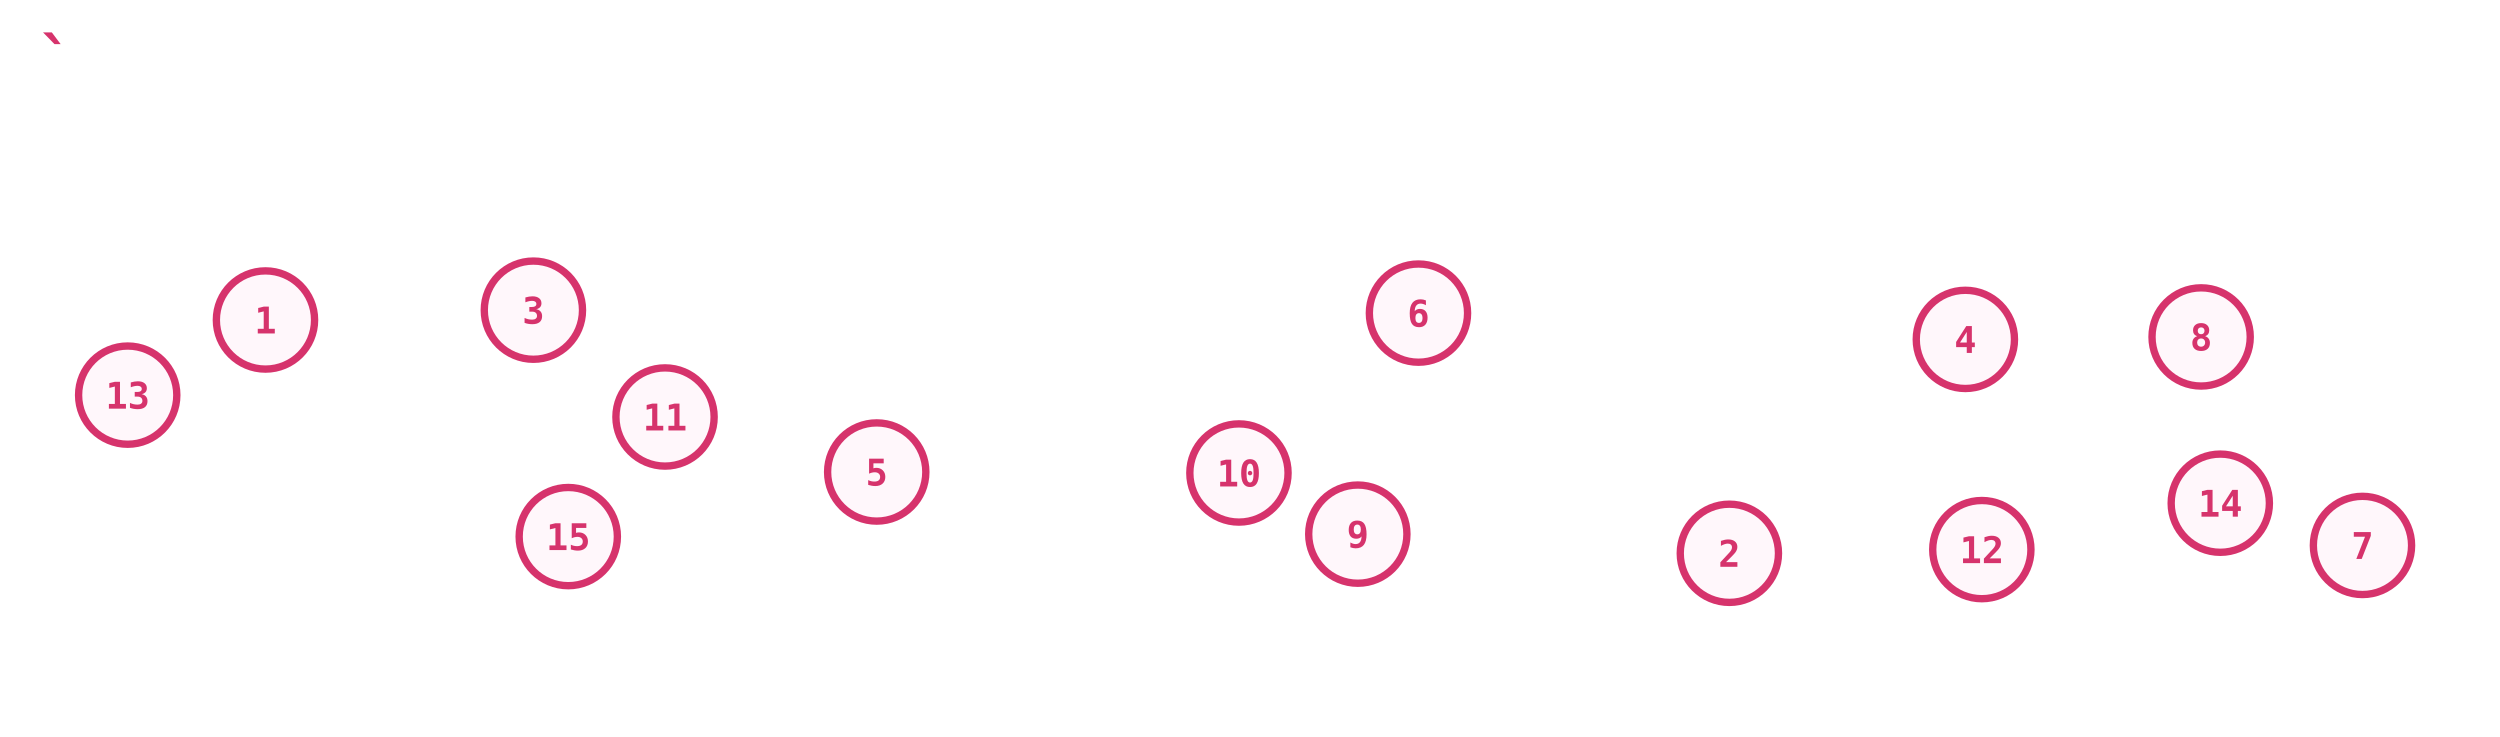
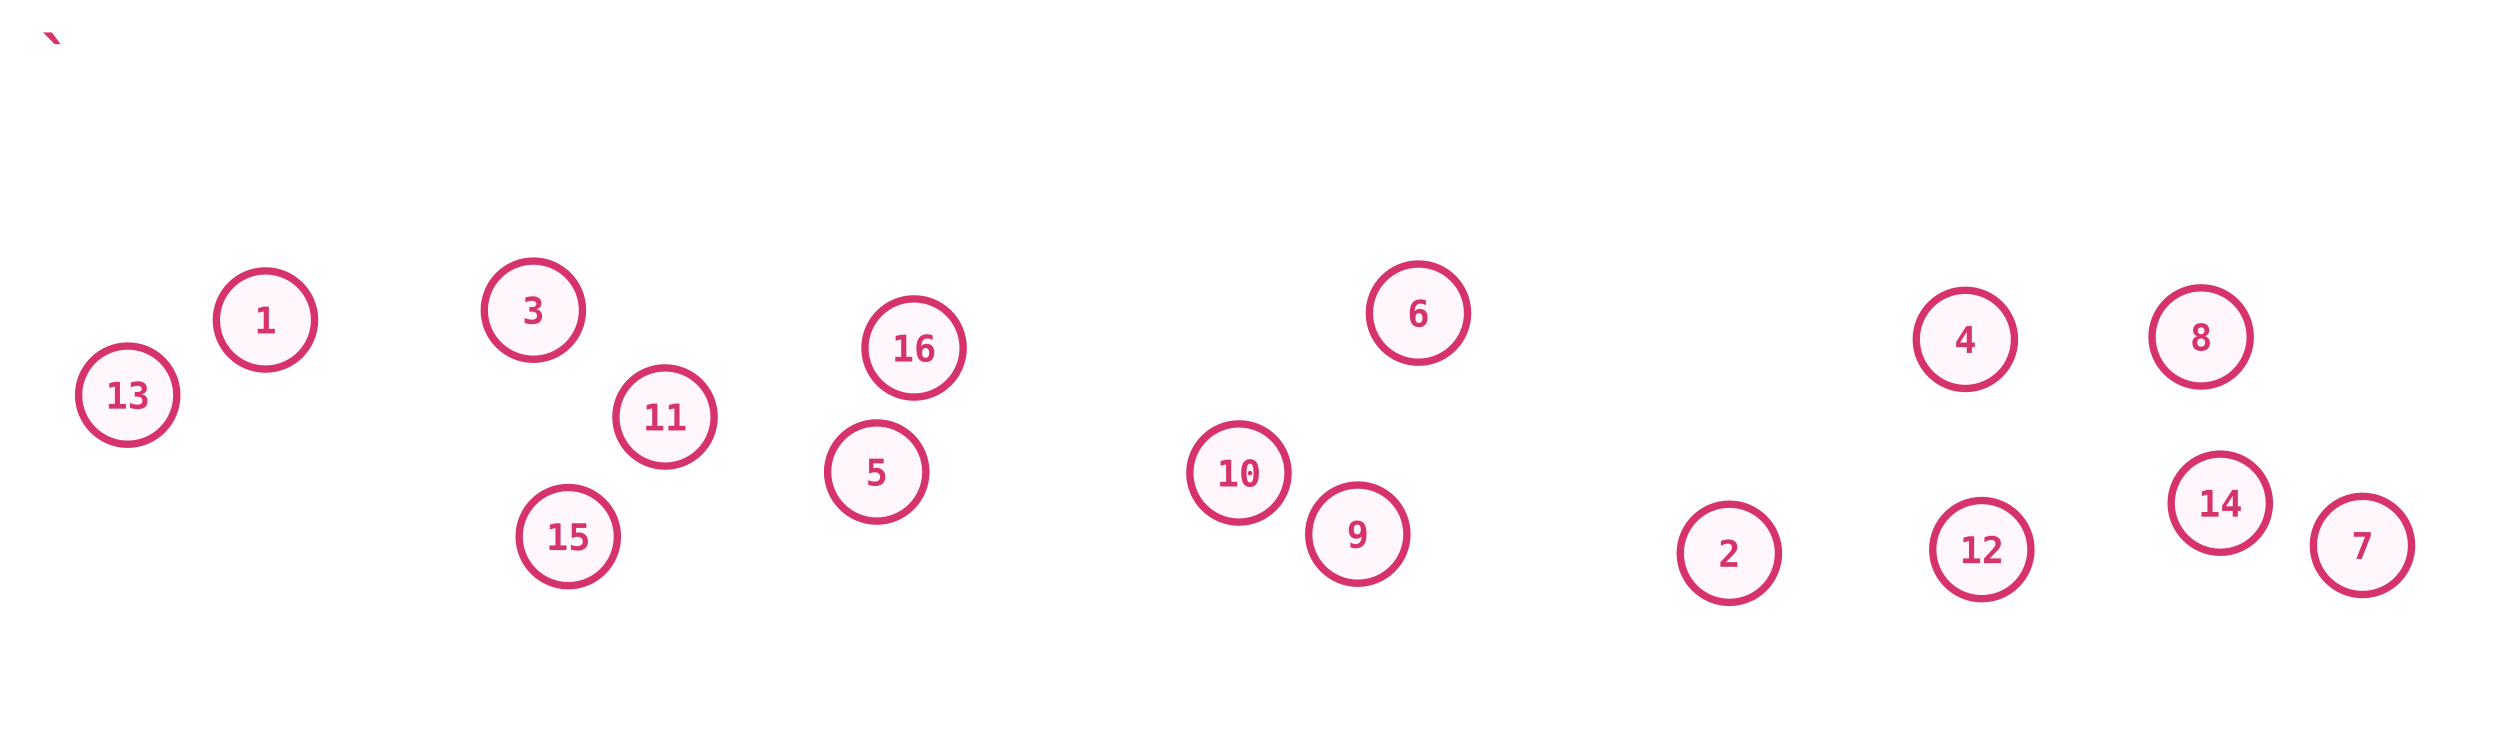
<svg xmlns="http://www.w3.org/2000/svg" width="1018px" height="300px" font-family="ConsolasFallback,Consolas,Menlo,monospace" role="img" aria-label="osu! replay of my GitHub contributions">
  <style>
@font-face {
  src: local('Consolas'), local('Consolas Bold');
  font-family: 'ConsolasFallback';
  font-display: swap;
  size-adjust: 109%;
}
text, tspan {white-space: pre;}
</style>
  <defs>
    <clipPath id="play">
      <rect x="0" y="68" width="1018" height="228" />
    </clipPath>
  </defs>
  <text x="15" y="34" font-size="26" font-weight="bold" fill="#D6336C">`</text>
  <g clip-path="url(#play)">
    <circle cx="108.1" cy="130.3" r="52.0" fill="none" stroke="#D6336C" stroke-width="2.6" opacity="0">
-       <animate attributeName="r" values="52.0;20.0;20.0" keyTimes="0;0.114;1" dur="11.900s" calcMode="linear" repeatCount="indefinite" />
-       <animate attributeName="opacity" values="0;1;0;0" keyTimes="0;0.076;0.115;1" dur="11.900s" calcMode="discrete" repeatCount="indefinite" />
+       <animate attributeName="r" values="52.0;20.0;20.0" keyTimes="0;0.109;1" dur="12.520s" calcMode="linear" repeatCount="indefinite" />
+       <animate attributeName="opacity" values="0;1;0;0" keyTimes="0;0.072;0.109;1" dur="12.520s" calcMode="discrete" repeatCount="indefinite" />
    </circle>
    <g opacity="1">
      <circle cx="108.1" cy="130.3" r="20" fill="#fff7fb" stroke="#D6336C" stroke-width="3" />
      <text x="108.1" y="135.8" text-anchor="middle" font-size="15" font-weight="bold" fill="#D6336C">1</text>
-       <animate attributeName="opacity" values="1;1;0;0" keyTimes="0;0.114;0.119;1" dur="11.900s" calcMode="discrete" repeatCount="indefinite" />
+       <animate attributeName="opacity" values="1;1;0;0" keyTimes="0;0.109;0.113;1" dur="12.520s" calcMode="discrete" repeatCount="indefinite" />
    </g>
    <circle cx="108.1" cy="130.3" r="20" fill="none" stroke="#e6398b" stroke-width="3" opacity="0">
      <animate attributeName="r" values="20;42.0" keyTimes="0;1" dur="0.42s" begin="1.360s" repeatCount="1" fill="remove" />
      <animate attributeName="opacity" values="0.9;0" keyTimes="0;1" dur="0.42s" begin="1.360s" repeatCount="1" fill="remove" />
    </circle>
    <circle cx="704.2" cy="225.3" r="52.0" fill="none" stroke="#D6336C" stroke-width="2.6" opacity="0">
-       <animate attributeName="r" values="52.0;20.0;20.0" keyTimes="0;0.166;1" dur="11.900s" calcMode="linear" repeatCount="indefinite" />
-       <animate attributeName="opacity" values="0;1;0;0" keyTimes="0;0.128;0.167;1" dur="11.900s" calcMode="discrete" repeatCount="indefinite" />
+       <animate attributeName="r" values="52.0;20.0;20.0" keyTimes="0;0.158;1" dur="12.520s" calcMode="linear" repeatCount="indefinite" />
+       <animate attributeName="opacity" values="0;1;0;0" keyTimes="0;0.121;0.159;1" dur="12.520s" calcMode="discrete" repeatCount="indefinite" />
    </circle>
    <g opacity="1">
      <circle cx="704.2" cy="225.3" r="20" fill="#fff7fb" stroke="#D6336C" stroke-width="3" />
      <text x="704.2" y="230.8" text-anchor="middle" font-size="15" font-weight="bold" fill="#D6336C">2</text>
-       <animate attributeName="opacity" values="1;1;0;0" keyTimes="0;0.166;0.171;1" dur="11.900s" calcMode="discrete" repeatCount="indefinite" />
+       <animate attributeName="opacity" values="1;1;0;0" keyTimes="0;0.158;0.163;1" dur="12.520s" calcMode="discrete" repeatCount="indefinite" />
    </g>
    <circle cx="704.2" cy="225.3" r="20" fill="none" stroke="#e6398b" stroke-width="3" opacity="0">
      <animate attributeName="r" values="20;42.0" keyTimes="0;1" dur="0.42s" begin="1.980s" repeatCount="1" fill="remove" />
      <animate attributeName="opacity" values="0.9;0" keyTimes="0;1" dur="0.42s" begin="1.980s" repeatCount="1" fill="remove" />
    </circle>
    <circle cx="217.2" cy="126.3" r="52.0" fill="none" stroke="#D6336C" stroke-width="2.6" opacity="0">
-       <animate attributeName="r" values="52.0;20.0;20.0" keyTimes="0;0.218;1" dur="11.900s" calcMode="linear" repeatCount="indefinite" />
-       <animate attributeName="opacity" values="0;1;0;0" keyTimes="0;0.18;0.219;1" dur="11.900s" calcMode="discrete" repeatCount="indefinite" />
+       <animate attributeName="r" values="52.0;20.0;20.0" keyTimes="0;0.208;1" dur="12.520s" calcMode="linear" repeatCount="indefinite" />
+       <animate attributeName="opacity" values="0;1;0;0" keyTimes="0;0.171;0.208;1" dur="12.520s" calcMode="discrete" repeatCount="indefinite" />
    </circle>
    <g opacity="1">
      <circle cx="217.2" cy="126.3" r="20" fill="#fff7fb" stroke="#D6336C" stroke-width="3" />
      <text x="217.2" y="131.8" text-anchor="middle" font-size="15" font-weight="bold" fill="#D6336C">3</text>
-       <animate attributeName="opacity" values="1;1;0;0" keyTimes="0;0.218;0.224;1" dur="11.900s" calcMode="discrete" repeatCount="indefinite" />
+       <animate attributeName="opacity" values="1;1;0;0" keyTimes="0;0.208;0.212;1" dur="12.520s" calcMode="discrete" repeatCount="indefinite" />
    </g>
    <circle cx="217.2" cy="126.3" r="20" fill="none" stroke="#e6398b" stroke-width="3" opacity="0">
      <animate attributeName="r" values="20;42.0" keyTimes="0;1" dur="0.42s" begin="2.600s" repeatCount="1" fill="remove" />
      <animate attributeName="opacity" values="0.9;0" keyTimes="0;1" dur="0.42s" begin="2.600s" repeatCount="1" fill="remove" />
    </circle>
    <circle cx="800.3" cy="138.2" r="52.0" fill="none" stroke="#D6336C" stroke-width="2.6" opacity="0">
-       <animate attributeName="r" values="52.0;20.0;20.0" keyTimes="0;0.271;1" dur="11.900s" calcMode="linear" repeatCount="indefinite" />
-       <animate attributeName="opacity" values="0;1;0;0" keyTimes="0;0.232;0.271;1" dur="11.900s" calcMode="discrete" repeatCount="indefinite" />
+       <animate attributeName="r" values="52.0;20.0;20.0" keyTimes="0;0.257;1" dur="12.520s" calcMode="linear" repeatCount="indefinite" />
+       <animate attributeName="opacity" values="0;1;0;0" keyTimes="0;0.22;0.258;1" dur="12.520s" calcMode="discrete" repeatCount="indefinite" />
    </circle>
    <g opacity="1">
      <circle cx="800.3" cy="138.2" r="20" fill="#fff7fb" stroke="#D6336C" stroke-width="3" />
      <text x="800.3" y="143.7" text-anchor="middle" font-size="15" font-weight="bold" fill="#D6336C">4</text>
-       <animate attributeName="opacity" values="1;1;0;0" keyTimes="0;0.271;0.276;1" dur="11.900s" calcMode="discrete" repeatCount="indefinite" />
+       <animate attributeName="opacity" values="1;1;0;0" keyTimes="0;0.257;0.262;1" dur="12.520s" calcMode="discrete" repeatCount="indefinite" />
    </g>
    <circle cx="800.3" cy="138.2" r="20" fill="none" stroke="#e6398b" stroke-width="3" opacity="0">
      <animate attributeName="r" values="20;42.0" keyTimes="0;1" dur="0.42s" begin="3.220s" repeatCount="1" fill="remove" />
      <animate attributeName="opacity" values="0.9;0" keyTimes="0;1" dur="0.42s" begin="3.220s" repeatCount="1" fill="remove" />
    </circle>
    <circle cx="357" cy="192.2" r="52.0" fill="none" stroke="#D6336C" stroke-width="2.6" opacity="0">
-       <animate attributeName="r" values="52.0;20.0;20.0" keyTimes="0;0.323;1" dur="11.900s" calcMode="linear" repeatCount="indefinite" />
-       <animate attributeName="opacity" values="0;1;0;0" keyTimes="0;0.284;0.324;1" dur="11.900s" calcMode="discrete" repeatCount="indefinite" />
+       <animate attributeName="r" values="52.0;20.0;20.0" keyTimes="0;0.307;1" dur="12.520s" calcMode="linear" repeatCount="indefinite" />
+       <animate attributeName="opacity" values="0;1;0;0" keyTimes="0;0.27;0.308;1" dur="12.520s" calcMode="discrete" repeatCount="indefinite" />
    </circle>
    <g opacity="1">
      <circle cx="357" cy="192.2" r="20" fill="#fff7fb" stroke="#D6336C" stroke-width="3" />
      <text x="357" y="197.7" text-anchor="middle" font-size="15" font-weight="bold" fill="#D6336C">5</text>
-       <animate attributeName="opacity" values="1;1;0;0" keyTimes="0;0.323;0.328;1" dur="11.900s" calcMode="discrete" repeatCount="indefinite" />
+       <animate attributeName="opacity" values="1;1;0;0" keyTimes="0;0.307;0.311;1" dur="12.520s" calcMode="discrete" repeatCount="indefinite" />
    </g>
    <circle cx="357" cy="192.2" r="20" fill="none" stroke="#e6398b" stroke-width="3" opacity="0">
      <animate attributeName="r" values="20;42.0" keyTimes="0;1" dur="0.42s" begin="3.840s" repeatCount="1" fill="remove" />
      <animate attributeName="opacity" values="0.9;0" keyTimes="0;1" dur="0.42s" begin="3.840s" repeatCount="1" fill="remove" />
    </circle>
    <circle cx="577.6" cy="127.5" r="52.0" fill="none" stroke="#D6336C" stroke-width="2.6" opacity="0">
-       <animate attributeName="r" values="52.0;20.0;20.0" keyTimes="0;0.375;1" dur="11.900s" calcMode="linear" repeatCount="indefinite" />
-       <animate attributeName="opacity" values="0;1;0;0" keyTimes="0;0.336;0.376;1" dur="11.900s" calcMode="discrete" repeatCount="indefinite" />
+       <animate attributeName="r" values="52.0;20.0;20.0" keyTimes="0;0.356;1" dur="12.520s" calcMode="linear" repeatCount="indefinite" />
+       <animate attributeName="opacity" values="0;1;0;0" keyTimes="0;0.319;0.357;1" dur="12.520s" calcMode="discrete" repeatCount="indefinite" />
    </circle>
    <g opacity="1">
      <circle cx="577.6" cy="127.5" r="20" fill="#fff7fb" stroke="#D6336C" stroke-width="3" />
      <text x="577.6" y="133" text-anchor="middle" font-size="15" font-weight="bold" fill="#D6336C">6</text>
-       <animate attributeName="opacity" values="1;1;0;0" keyTimes="0;0.375;0.38;1" dur="11.900s" calcMode="discrete" repeatCount="indefinite" />
+       <animate attributeName="opacity" values="1;1;0;0" keyTimes="0;0.356;0.361;1" dur="12.520s" calcMode="discrete" repeatCount="indefinite" />
    </g>
    <circle cx="577.6" cy="127.5" r="20" fill="none" stroke="#e6398b" stroke-width="3" opacity="0">
      <animate attributeName="r" values="20;42.0" keyTimes="0;1" dur="0.42s" begin="4.460s" repeatCount="1" fill="remove" />
      <animate attributeName="opacity" values="0.9;0" keyTimes="0;1" dur="0.42s" begin="4.460s" repeatCount="1" fill="remove" />
    </circle>
    <circle cx="962" cy="222.1" r="52.0" fill="none" stroke="#D6336C" stroke-width="2.6" opacity="0">
-       <animate attributeName="r" values="52.0;20.0;20.0" keyTimes="0;0.427;1" dur="11.900s" calcMode="linear" repeatCount="indefinite" />
-       <animate attributeName="opacity" values="0;1;0;0" keyTimes="0;0.388;0.428;1" dur="11.900s" calcMode="discrete" repeatCount="indefinite" />
+       <animate attributeName="r" values="52.0;20.0;20.0" keyTimes="0;0.406;1" dur="12.520s" calcMode="linear" repeatCount="indefinite" />
+       <animate attributeName="opacity" values="0;1;0;0" keyTimes="0;0.369;0.407;1" dur="12.520s" calcMode="discrete" repeatCount="indefinite" />
    </circle>
    <g opacity="1">
      <circle cx="962" cy="222.1" r="20" fill="#fff7fb" stroke="#D6336C" stroke-width="3" />
      <text x="962" y="227.6" text-anchor="middle" font-size="15" font-weight="bold" fill="#D6336C">7</text>
-       <animate attributeName="opacity" values="1;1;0;0" keyTimes="0;0.427;0.432;1" dur="11.900s" calcMode="discrete" repeatCount="indefinite" />
+       <animate attributeName="opacity" values="1;1;0;0" keyTimes="0;0.406;0.411;1" dur="12.520s" calcMode="discrete" repeatCount="indefinite" />
    </g>
    <circle cx="962" cy="222.1" r="20" fill="none" stroke="#e6398b" stroke-width="3" opacity="0">
      <animate attributeName="r" values="20;42.0" keyTimes="0;1" dur="0.42s" begin="5.080s" repeatCount="1" fill="remove" />
      <animate attributeName="opacity" values="0.9;0" keyTimes="0;1" dur="0.42s" begin="5.080s" repeatCount="1" fill="remove" />
    </circle>
    <circle cx="896.3" cy="137.2" r="52.0" fill="none" stroke="#D6336C" stroke-width="2.6" opacity="0">
-       <animate attributeName="r" values="52.0;20.0;20.0" keyTimes="0;0.479;1" dur="11.900s" calcMode="linear" repeatCount="indefinite" />
-       <animate attributeName="opacity" values="0;1;0;0" keyTimes="0;0.44;0.48;1" dur="11.900s" calcMode="discrete" repeatCount="indefinite" />
+       <animate attributeName="r" values="52.0;20.0;20.0" keyTimes="0;0.455;1" dur="12.520s" calcMode="linear" repeatCount="indefinite" />
+       <animate attributeName="opacity" values="0;1;0;0" keyTimes="0;0.419;0.456;1" dur="12.520s" calcMode="discrete" repeatCount="indefinite" />
    </circle>
    <g opacity="1">
      <circle cx="896.3" cy="137.2" r="20" fill="#fff7fb" stroke="#D6336C" stroke-width="3" />
      <text x="896.3" y="142.7" text-anchor="middle" font-size="15" font-weight="bold" fill="#D6336C">8</text>
-       <animate attributeName="opacity" values="1;1;0;0" keyTimes="0;0.479;0.484;1" dur="11.900s" calcMode="discrete" repeatCount="indefinite" />
+       <animate attributeName="opacity" values="1;1;0;0" keyTimes="0;0.455;0.46;1" dur="12.520s" calcMode="discrete" repeatCount="indefinite" />
    </g>
    <circle cx="896.3" cy="137.2" r="20" fill="none" stroke="#e6398b" stroke-width="3" opacity="0">
      <animate attributeName="r" values="20;42.0" keyTimes="0;1" dur="0.42s" begin="5.700s" repeatCount="1" fill="remove" />
      <animate attributeName="opacity" values="0.9;0" keyTimes="0;1" dur="0.42s" begin="5.700s" repeatCount="1" fill="remove" />
    </circle>
    <circle cx="552.9" cy="217.5" r="52.0" fill="none" stroke="#D6336C" stroke-width="2.6" opacity="0">
-       <animate attributeName="r" values="52.0;20.0;20.0" keyTimes="0;0.531;1" dur="11.900s" calcMode="linear" repeatCount="indefinite" />
-       <animate attributeName="opacity" values="0;1;0;0" keyTimes="0;0.492;0.532;1" dur="11.900s" calcMode="discrete" repeatCount="indefinite" />
+       <animate attributeName="r" values="52.0;20.0;20.0" keyTimes="0;0.505;1" dur="12.520s" calcMode="linear" repeatCount="indefinite" />
+       <animate attributeName="opacity" values="0;1;0;0" keyTimes="0;0.468;0.506;1" dur="12.520s" calcMode="discrete" repeatCount="indefinite" />
    </circle>
    <g opacity="1">
      <circle cx="552.9" cy="217.5" r="20" fill="#fff7fb" stroke="#D6336C" stroke-width="3" />
      <text x="552.9" y="223" text-anchor="middle" font-size="15" font-weight="bold" fill="#D6336C">9</text>
-       <animate attributeName="opacity" values="1;1;0;0" keyTimes="0;0.531;0.536;1" dur="11.900s" calcMode="discrete" repeatCount="indefinite" />
+       <animate attributeName="opacity" values="1;1;0;0" keyTimes="0;0.505;0.51;1" dur="12.520s" calcMode="discrete" repeatCount="indefinite" />
    </g>
    <circle cx="552.9" cy="217.5" r="20" fill="none" stroke="#e6398b" stroke-width="3" opacity="0">
      <animate attributeName="r" values="20;42.0" keyTimes="0;1" dur="0.42s" begin="6.320s" repeatCount="1" fill="remove" />
      <animate attributeName="opacity" values="0.9;0" keyTimes="0;1" dur="0.42s" begin="6.320s" repeatCount="1" fill="remove" />
    </circle>
    <circle cx="504.5" cy="192.6" r="52.0" fill="none" stroke="#D6336C" stroke-width="2.6" opacity="0">
-       <animate attributeName="r" values="52.0;20.0;20.0" keyTimes="0;0.583;1" dur="11.900s" calcMode="linear" repeatCount="indefinite" />
-       <animate attributeName="opacity" values="0;1;0;0" keyTimes="0;0.545;0.584;1" dur="11.900s" calcMode="discrete" repeatCount="indefinite" />
+       <animate attributeName="r" values="52.0;20.0;20.0" keyTimes="0;0.554;1" dur="12.520s" calcMode="linear" repeatCount="indefinite" />
+       <animate attributeName="opacity" values="0;1;0;0" keyTimes="0;0.518;0.555;1" dur="12.520s" calcMode="discrete" repeatCount="indefinite" />
    </circle>
    <g opacity="1">
      <circle cx="504.5" cy="192.6" r="20" fill="#fff7fb" stroke="#D6336C" stroke-width="3" />
      <text x="504.5" y="198.1" text-anchor="middle" font-size="15" font-weight="bold" fill="#D6336C">10</text>
-       <animate attributeName="opacity" values="1;1;0;0" keyTimes="0;0.583;0.588;1" dur="11.900s" calcMode="discrete" repeatCount="indefinite" />
+       <animate attributeName="opacity" values="1;1;0;0" keyTimes="0;0.554;0.559;1" dur="12.520s" calcMode="discrete" repeatCount="indefinite" />
    </g>
    <circle cx="504.5" cy="192.6" r="20" fill="none" stroke="#e6398b" stroke-width="3" opacity="0">
      <animate attributeName="r" values="20;42.0" keyTimes="0;1" dur="0.42s" begin="6.940s" repeatCount="1" fill="remove" />
      <animate attributeName="opacity" values="0.9;0" keyTimes="0;1" dur="0.42s" begin="6.940s" repeatCount="1" fill="remove" />
    </circle>
    <circle cx="270.8" cy="169.8" r="52.0" fill="none" stroke="#D6336C" stroke-width="2.6" opacity="0">
-       <animate attributeName="r" values="52.0;20.0;20.0" keyTimes="0;0.635;1" dur="11.900s" calcMode="linear" repeatCount="indefinite" />
-       <animate attributeName="opacity" values="0;1;0;0" keyTimes="0;0.597;0.636;1" dur="11.900s" calcMode="discrete" repeatCount="indefinite" />
+       <animate attributeName="r" values="52.0;20.0;20.0" keyTimes="0;0.604;1" dur="12.520s" calcMode="linear" repeatCount="indefinite" />
+       <animate attributeName="opacity" values="0;1;0;0" keyTimes="0;0.567;0.605;1" dur="12.520s" calcMode="discrete" repeatCount="indefinite" />
    </circle>
    <g opacity="1">
      <circle cx="270.8" cy="169.8" r="20" fill="#fff7fb" stroke="#D6336C" stroke-width="3" />
      <text x="270.8" y="175.3" text-anchor="middle" font-size="15" font-weight="bold" fill="#D6336C">11</text>
-       <animate attributeName="opacity" values="1;1;0;0" keyTimes="0;0.635;0.64;1" dur="11.900s" calcMode="discrete" repeatCount="indefinite" />
+       <animate attributeName="opacity" values="1;1;0;0" keyTimes="0;0.604;0.609;1" dur="12.520s" calcMode="discrete" repeatCount="indefinite" />
    </g>
    <circle cx="270.8" cy="169.8" r="20" fill="none" stroke="#e6398b" stroke-width="3" opacity="0">
      <animate attributeName="r" values="20;42.0" keyTimes="0;1" dur="0.42s" begin="7.560s" repeatCount="1" fill="remove" />
      <animate attributeName="opacity" values="0.9;0" keyTimes="0;1" dur="0.42s" begin="7.560s" repeatCount="1" fill="remove" />
    </circle>
    <circle cx="807" cy="223.8" r="52.0" fill="none" stroke="#D6336C" stroke-width="2.6" opacity="0">
-       <animate attributeName="r" values="52.0;20.0;20.0" keyTimes="0;0.687;1" dur="11.900s" calcMode="linear" repeatCount="indefinite" />
-       <animate attributeName="opacity" values="0;1;0;0" keyTimes="0;0.649;0.688;1" dur="11.900s" calcMode="discrete" repeatCount="indefinite" />
+       <animate attributeName="r" values="52.0;20.0;20.0" keyTimes="0;0.653;1" dur="12.520s" calcMode="linear" repeatCount="indefinite" />
+       <animate attributeName="opacity" values="0;1;0;0" keyTimes="0;0.617;0.654;1" dur="12.520s" calcMode="discrete" repeatCount="indefinite" />
    </circle>
    <g opacity="1">
      <circle cx="807" cy="223.8" r="20" fill="#fff7fb" stroke="#D6336C" stroke-width="3" />
      <text x="807" y="229.3" text-anchor="middle" font-size="15" font-weight="bold" fill="#D6336C">12</text>
-       <animate attributeName="opacity" values="1;1;0;0" keyTimes="0;0.687;0.692;1" dur="11.900s" calcMode="discrete" repeatCount="indefinite" />
+       <animate attributeName="opacity" values="1;1;0;0" keyTimes="0;0.653;0.658;1" dur="12.520s" calcMode="discrete" repeatCount="indefinite" />
    </g>
    <circle cx="807" cy="223.8" r="20" fill="none" stroke="#e6398b" stroke-width="3" opacity="0">
      <animate attributeName="r" values="20;42.0" keyTimes="0;1" dur="0.42s" begin="8.180s" repeatCount="1" fill="remove" />
      <animate attributeName="opacity" values="0.9;0" keyTimes="0;1" dur="0.42s" begin="8.180s" repeatCount="1" fill="remove" />
    </circle>
    <circle cx="52" cy="160.9" r="52.0" fill="none" stroke="#D6336C" stroke-width="2.6" opacity="0">
-       <animate attributeName="r" values="52.0;20.0;20.0" keyTimes="0;0.74;1" dur="11.900s" calcMode="linear" repeatCount="indefinite" />
-       <animate attributeName="opacity" values="0;1;0;0" keyTimes="0;0.701;0.74;1" dur="11.900s" calcMode="discrete" repeatCount="indefinite" />
+       <animate attributeName="r" values="52.0;20.0;20.0" keyTimes="0;0.703;1" dur="12.520s" calcMode="linear" repeatCount="indefinite" />
+       <animate attributeName="opacity" values="0;1;0;0" keyTimes="0;0.666;0.704;1" dur="12.520s" calcMode="discrete" repeatCount="indefinite" />
    </circle>
    <g opacity="1">
      <circle cx="52" cy="160.9" r="20" fill="#fff7fb" stroke="#D6336C" stroke-width="3" />
      <text x="52" y="166.4" text-anchor="middle" font-size="15" font-weight="bold" fill="#D6336C">13</text>
-       <animate attributeName="opacity" values="1;1;0;0" keyTimes="0;0.74;0.745;1" dur="11.900s" calcMode="discrete" repeatCount="indefinite" />
+       <animate attributeName="opacity" values="1;1;0;0" keyTimes="0;0.703;0.708;1" dur="12.520s" calcMode="discrete" repeatCount="indefinite" />
    </g>
    <circle cx="52" cy="160.9" r="20" fill="none" stroke="#e6398b" stroke-width="3" opacity="0">
      <animate attributeName="r" values="20;42.0" keyTimes="0;1" dur="0.42s" begin="8.800s" repeatCount="1" fill="remove" />
      <animate attributeName="opacity" values="0.9;0" keyTimes="0;1" dur="0.42s" begin="8.800s" repeatCount="1" fill="remove" />
    </circle>
    <circle cx="904.1" cy="204.9" r="52.0" fill="none" stroke="#D6336C" stroke-width="2.6" opacity="0">
-       <animate attributeName="r" values="52.0;20.0;20.0" keyTimes="0;0.792;1" dur="11.900s" calcMode="linear" repeatCount="indefinite" />
-       <animate attributeName="opacity" values="0;1;0;0" keyTimes="0;0.753;0.792;1" dur="11.900s" calcMode="discrete" repeatCount="indefinite" />
+       <animate attributeName="r" values="52.0;20.0;20.0" keyTimes="0;0.752;1" dur="12.520s" calcMode="linear" repeatCount="indefinite" />
+       <animate attributeName="opacity" values="0;1;0;0" keyTimes="0;0.716;0.753;1" dur="12.520s" calcMode="discrete" repeatCount="indefinite" />
    </circle>
    <g opacity="1">
      <circle cx="904.1" cy="204.9" r="20" fill="#fff7fb" stroke="#D6336C" stroke-width="3" />
      <text x="904.1" y="210.4" text-anchor="middle" font-size="15" font-weight="bold" fill="#D6336C">14</text>
-       <animate attributeName="opacity" values="1;1;0;0" keyTimes="0;0.792;0.797;1" dur="11.900s" calcMode="discrete" repeatCount="indefinite" />
+       <animate attributeName="opacity" values="1;1;0;0" keyTimes="0;0.752;0.757;1" dur="12.520s" calcMode="discrete" repeatCount="indefinite" />
    </g>
    <circle cx="904.1" cy="204.9" r="20" fill="none" stroke="#e6398b" stroke-width="3" opacity="0">
      <animate attributeName="r" values="20;42.0" keyTimes="0;1" dur="0.42s" begin="9.420s" repeatCount="1" fill="remove" />
      <animate attributeName="opacity" values="0.9;0" keyTimes="0;1" dur="0.42s" begin="9.420s" repeatCount="1" fill="remove" />
    </circle>
    <circle cx="231.4" cy="218.5" r="52.0" fill="none" stroke="#D6336C" stroke-width="2.6" opacity="0">
-       <animate attributeName="r" values="52.0;20.0;20.0" keyTimes="0;0.844;1" dur="11.900s" calcMode="linear" repeatCount="indefinite" />
-       <animate attributeName="opacity" values="0;1;0;0" keyTimes="0;0.805;0.845;1" dur="11.900s" calcMode="discrete" repeatCount="indefinite" />
+       <animate attributeName="r" values="52.0;20.0;20.0" keyTimes="0;0.802;1" dur="12.520s" calcMode="linear" repeatCount="indefinite" />
+       <animate attributeName="opacity" values="0;1;0;0" keyTimes="0;0.765;0.803;1" dur="12.520s" calcMode="discrete" repeatCount="indefinite" />
    </circle>
    <g opacity="1">
      <circle cx="231.4" cy="218.5" r="20" fill="#fff7fb" stroke="#D6336C" stroke-width="3" />
      <text x="231.4" y="224" text-anchor="middle" font-size="15" font-weight="bold" fill="#D6336C">15</text>
-       <animate attributeName="opacity" values="1;1;0;0" keyTimes="0;0.844;0.849;1" dur="11.900s" calcMode="discrete" repeatCount="indefinite" />
+       <animate attributeName="opacity" values="1;1;0;0" keyTimes="0;0.802;0.807;1" dur="12.520s" calcMode="discrete" repeatCount="indefinite" />
    </g>
    <circle cx="231.4" cy="218.5" r="20" fill="none" stroke="#e6398b" stroke-width="3" opacity="0">
      <animate attributeName="r" values="20;42.0" keyTimes="0;1" dur="0.42s" begin="10.040s" repeatCount="1" fill="remove" />
      <animate attributeName="opacity" values="0.9;0" keyTimes="0;1" dur="0.42s" begin="10.040s" repeatCount="1" fill="remove" />
    </circle>
+     <circle cx="372.2" cy="141.7" r="52.0" fill="none" stroke="#D6336C" stroke-width="2.6" opacity="0">
+       <animate attributeName="r" values="52.0;20.0;20.0" keyTimes="0;0.851;1" dur="12.520s" calcMode="linear" repeatCount="indefinite" />
+       <animate attributeName="opacity" values="0;1;0;0" keyTimes="0;0.815;0.852;1" dur="12.520s" calcMode="discrete" repeatCount="indefinite" />
+     </circle>
+     <g opacity="1">
+       <circle cx="372.2" cy="141.7" r="20" fill="#fff7fb" stroke="#D6336C" stroke-width="3" />
+       <text x="372.2" y="147.2" text-anchor="middle" font-size="15" font-weight="bold" fill="#D6336C">16</text>
+       <animate attributeName="opacity" values="1;1;0;0" keyTimes="0;0.851;0.856;1" dur="12.520s" calcMode="discrete" repeatCount="indefinite" />
+     </g>
+     <circle cx="372.2" cy="141.7" r="20" fill="none" stroke="#e6398b" stroke-width="3" opacity="0">
+       <animate attributeName="r" values="20;42.0" keyTimes="0;1" dur="0.42s" begin="10.660s" repeatCount="1" fill="remove" />
+       <animate attributeName="opacity" values="0.9;0" keyTimes="0;1" dur="0.42s" begin="10.660s" repeatCount="1" fill="remove" />
+     </circle>
    <g>
      <path d="M8.4 -10.8h2.4v2.4h-2.4zM6 -8.4h4.8v2.4h-4.8zM3.6 -6h7.2v2.4h-7.2zM1.2 -3.6h9.6v2.4h-9.6zM-1.2 -1.2h12v2.4h-12zM-3.6 1.2h7.2v2.4h-7.2zM6 1.2h4.8v2.4h-4.8zM-6 3.6h4.8v2.4h-4.8zM3.6 3.6h2.4v2.4h-2.4zM8.4 3.6h2.4v2.4h-2.4zM-8.4 6h2.4v2.4h-2.4zM-3.6 6h2.4v2.4h-2.4zM-10.8 8.4h2.4v2.4h-2.4zM-3.6 8.4h2.4v2.4h-2.4z" fill="#24292f" stroke="#fff7fb" stroke-width="1.4" />
-       <animateTransform attributeName="transform" type="translate" values="108.1,130.3;108.1,130.3;704.2,225.3;217.2,126.3;800.3,138.2;357,192.2;577.6,127.5;962,222.1;896.3,137.2;552.9,217.5;504.5,192.6;270.8,169.8;807,223.8;52,160.9;904.1,204.9;231.4,218.5;231.4,218.5" keyTimes="0;0.114;0.166;0.218;0.271;0.323;0.375;0.427;0.479;0.531;0.583;0.635;0.687;0.74;0.792;0.844;1" dur="11.900s" begin="0.000s" repeatCount="indefinite" />
+       <animateTransform attributeName="transform" type="translate" values="108.1,130.3;108.1,130.3;704.2,225.3;217.2,126.3;800.3,138.2;357,192.2;577.6,127.5;962,222.1;896.3,137.2;552.9,217.5;504.5,192.6;270.8,169.8;807,223.8;52,160.9;904.1,204.9;231.4,218.5;372.2,141.7;372.2,141.7" keyTimes="0;0.109;0.158;0.208;0.257;0.307;0.356;0.406;0.455;0.505;0.554;0.604;0.653;0.703;0.752;0.802;0.851;1" dur="12.520s" begin="0.000s" repeatCount="indefinite" />
    </g>
  </g>
-   <text x="1003" y="78" text-anchor="end" font-size="26" font-weight="bold" fill="#D6336C" opacity="0">x1<animate attributeName="opacity" values="0;1;0;0" keyTimes="0;0.114;0.166;1" dur="11.900s" calcMode="discrete" repeatCount="indefinite" />
-   </text>
-   <text x="1003" y="78" text-anchor="end" font-size="26" font-weight="bold" fill="#D6336C" opacity="0">x2<animate attributeName="opacity" values="0;1;0;0" keyTimes="0;0.166;0.218;1" dur="11.900s" calcMode="discrete" repeatCount="indefinite" />
-   </text>
-   <text x="1003" y="78" text-anchor="end" font-size="26" font-weight="bold" fill="#D6336C" opacity="0">x3<animate attributeName="opacity" values="0;1;0;0" keyTimes="0;0.218;0.271;1" dur="11.900s" calcMode="discrete" repeatCount="indefinite" />
-   </text>
-   <text x="1003" y="78" text-anchor="end" font-size="26" font-weight="bold" fill="#D6336C" opacity="0">x4<animate attributeName="opacity" values="0;1;0;0" keyTimes="0;0.271;0.323;1" dur="11.900s" calcMode="discrete" repeatCount="indefinite" />
-   </text>
-   <text x="1003" y="78" text-anchor="end" font-size="26" font-weight="bold" fill="#D6336C" opacity="0">x5<animate attributeName="opacity" values="0;1;0;0" keyTimes="0;0.323;0.375;1" dur="11.900s" calcMode="discrete" repeatCount="indefinite" />
-   </text>
-   <text x="1003" y="78" text-anchor="end" font-size="26" font-weight="bold" fill="#D6336C" opacity="0">x6<animate attributeName="opacity" values="0;1;0;0" keyTimes="0;0.375;0.427;1" dur="11.900s" calcMode="discrete" repeatCount="indefinite" />
-   </text>
-   <text x="1003" y="78" text-anchor="end" font-size="26" font-weight="bold" fill="#D6336C" opacity="0">x7<animate attributeName="opacity" values="0;1;0;0" keyTimes="0;0.427;0.479;1" dur="11.900s" calcMode="discrete" repeatCount="indefinite" />
-   </text>
-   <text x="1003" y="78" text-anchor="end" font-size="26" font-weight="bold" fill="#D6336C" opacity="0">x8<animate attributeName="opacity" values="0;1;0;0" keyTimes="0;0.479;0.531;1" dur="11.900s" calcMode="discrete" repeatCount="indefinite" />
-   </text>
-   <text x="1003" y="78" text-anchor="end" font-size="26" font-weight="bold" fill="#D6336C" opacity="0">x9<animate attributeName="opacity" values="0;1;0;0" keyTimes="0;0.531;0.583;1" dur="11.900s" calcMode="discrete" repeatCount="indefinite" />
-   </text>
-   <text x="1003" y="78" text-anchor="end" font-size="26" font-weight="bold" fill="#D6336C" opacity="0">x10<animate attributeName="opacity" values="0;1;0;0" keyTimes="0;0.583;0.635;1" dur="11.900s" calcMode="discrete" repeatCount="indefinite" />
-   </text>
-   <text x="1003" y="78" text-anchor="end" font-size="26" font-weight="bold" fill="#D6336C" opacity="0">x11<animate attributeName="opacity" values="0;1;0;0" keyTimes="0;0.635;0.687;1" dur="11.900s" calcMode="discrete" repeatCount="indefinite" />
-   </text>
-   <text x="1003" y="78" text-anchor="end" font-size="26" font-weight="bold" fill="#D6336C" opacity="0">x12<animate attributeName="opacity" values="0;1;0;0" keyTimes="0;0.687;0.74;1" dur="11.900s" calcMode="discrete" repeatCount="indefinite" />
-   </text>
-   <text x="1003" y="78" text-anchor="end" font-size="26" font-weight="bold" fill="#D6336C" opacity="0">x13<animate attributeName="opacity" values="0;1;0;0" keyTimes="0;0.74;0.792;1" dur="11.900s" calcMode="discrete" repeatCount="indefinite" />
-   </text>
-   <text x="1003" y="78" text-anchor="end" font-size="26" font-weight="bold" fill="#D6336C" opacity="0">x14<animate attributeName="opacity" values="0;1;0;0" keyTimes="0;0.792;0.844;1" dur="11.900s" calcMode="discrete" repeatCount="indefinite" />
-   </text>
-   <text x="1003" y="78" text-anchor="end" font-size="26" font-weight="bold" fill="#D6336C" opacity="0">x15<animate attributeName="opacity" values="0;1;1;0" keyTimes="0;0.844;0.857;1" dur="11.900s" calcMode="discrete" repeatCount="indefinite" />
+   <text x="1003" y="78" text-anchor="end" font-size="26" font-weight="bold" fill="#D6336C" opacity="0">x1<animate attributeName="opacity" values="0;1;0;0" keyTimes="0;0.109;0.158;1" dur="12.520s" calcMode="discrete" repeatCount="indefinite" />
+   </text>
+   <text x="1003" y="78" text-anchor="end" font-size="26" font-weight="bold" fill="#D6336C" opacity="0">x2<animate attributeName="opacity" values="0;1;0;0" keyTimes="0;0.158;0.208;1" dur="12.520s" calcMode="discrete" repeatCount="indefinite" />
+   </text>
+   <text x="1003" y="78" text-anchor="end" font-size="26" font-weight="bold" fill="#D6336C" opacity="0">x3<animate attributeName="opacity" values="0;1;0;0" keyTimes="0;0.208;0.257;1" dur="12.520s" calcMode="discrete" repeatCount="indefinite" />
+   </text>
+   <text x="1003" y="78" text-anchor="end" font-size="26" font-weight="bold" fill="#D6336C" opacity="0">x4<animate attributeName="opacity" values="0;1;0;0" keyTimes="0;0.257;0.307;1" dur="12.520s" calcMode="discrete" repeatCount="indefinite" />
+   </text>
+   <text x="1003" y="78" text-anchor="end" font-size="26" font-weight="bold" fill="#D6336C" opacity="0">x5<animate attributeName="opacity" values="0;1;0;0" keyTimes="0;0.307;0.356;1" dur="12.520s" calcMode="discrete" repeatCount="indefinite" />
+   </text>
+   <text x="1003" y="78" text-anchor="end" font-size="26" font-weight="bold" fill="#D6336C" opacity="0">x6<animate attributeName="opacity" values="0;1;0;0" keyTimes="0;0.356;0.406;1" dur="12.520s" calcMode="discrete" repeatCount="indefinite" />
+   </text>
+   <text x="1003" y="78" text-anchor="end" font-size="26" font-weight="bold" fill="#D6336C" opacity="0">x7<animate attributeName="opacity" values="0;1;0;0" keyTimes="0;0.406;0.455;1" dur="12.520s" calcMode="discrete" repeatCount="indefinite" />
+   </text>
+   <text x="1003" y="78" text-anchor="end" font-size="26" font-weight="bold" fill="#D6336C" opacity="0">x8<animate attributeName="opacity" values="0;1;0;0" keyTimes="0;0.455;0.505;1" dur="12.520s" calcMode="discrete" repeatCount="indefinite" />
+   </text>
+   <text x="1003" y="78" text-anchor="end" font-size="26" font-weight="bold" fill="#D6336C" opacity="0">x9<animate attributeName="opacity" values="0;1;0;0" keyTimes="0;0.505;0.554;1" dur="12.520s" calcMode="discrete" repeatCount="indefinite" />
+   </text>
+   <text x="1003" y="78" text-anchor="end" font-size="26" font-weight="bold" fill="#D6336C" opacity="0">x10<animate attributeName="opacity" values="0;1;0;0" keyTimes="0;0.554;0.604;1" dur="12.520s" calcMode="discrete" repeatCount="indefinite" />
+   </text>
+   <text x="1003" y="78" text-anchor="end" font-size="26" font-weight="bold" fill="#D6336C" opacity="0">x11<animate attributeName="opacity" values="0;1;0;0" keyTimes="0;0.604;0.653;1" dur="12.520s" calcMode="discrete" repeatCount="indefinite" />
+   </text>
+   <text x="1003" y="78" text-anchor="end" font-size="26" font-weight="bold" fill="#D6336C" opacity="0">x12<animate attributeName="opacity" values="0;1;0;0" keyTimes="0;0.653;0.703;1" dur="12.520s" calcMode="discrete" repeatCount="indefinite" />
+   </text>
+   <text x="1003" y="78" text-anchor="end" font-size="26" font-weight="bold" fill="#D6336C" opacity="0">x13<animate attributeName="opacity" values="0;1;0;0" keyTimes="0;0.703;0.752;1" dur="12.520s" calcMode="discrete" repeatCount="indefinite" />
+   </text>
+   <text x="1003" y="78" text-anchor="end" font-size="26" font-weight="bold" fill="#D6336C" opacity="0">x14<animate attributeName="opacity" values="0;1;0;0" keyTimes="0;0.752;0.802;1" dur="12.520s" calcMode="discrete" repeatCount="indefinite" />
+   </text>
+   <text x="1003" y="78" text-anchor="end" font-size="26" font-weight="bold" fill="#D6336C" opacity="0">x15<animate attributeName="opacity" values="0;1;0;0" keyTimes="0;0.802;0.851;1" dur="12.520s" calcMode="discrete" repeatCount="indefinite" />
+   </text>
+   <text x="1003" y="78" text-anchor="end" font-size="26" font-weight="bold" fill="#D6336C" opacity="0">x16<animate attributeName="opacity" values="0;1;1;0" keyTimes="0;0.851;0.864;1" dur="12.520s" calcMode="discrete" repeatCount="indefinite" />
  </text>
</svg>
